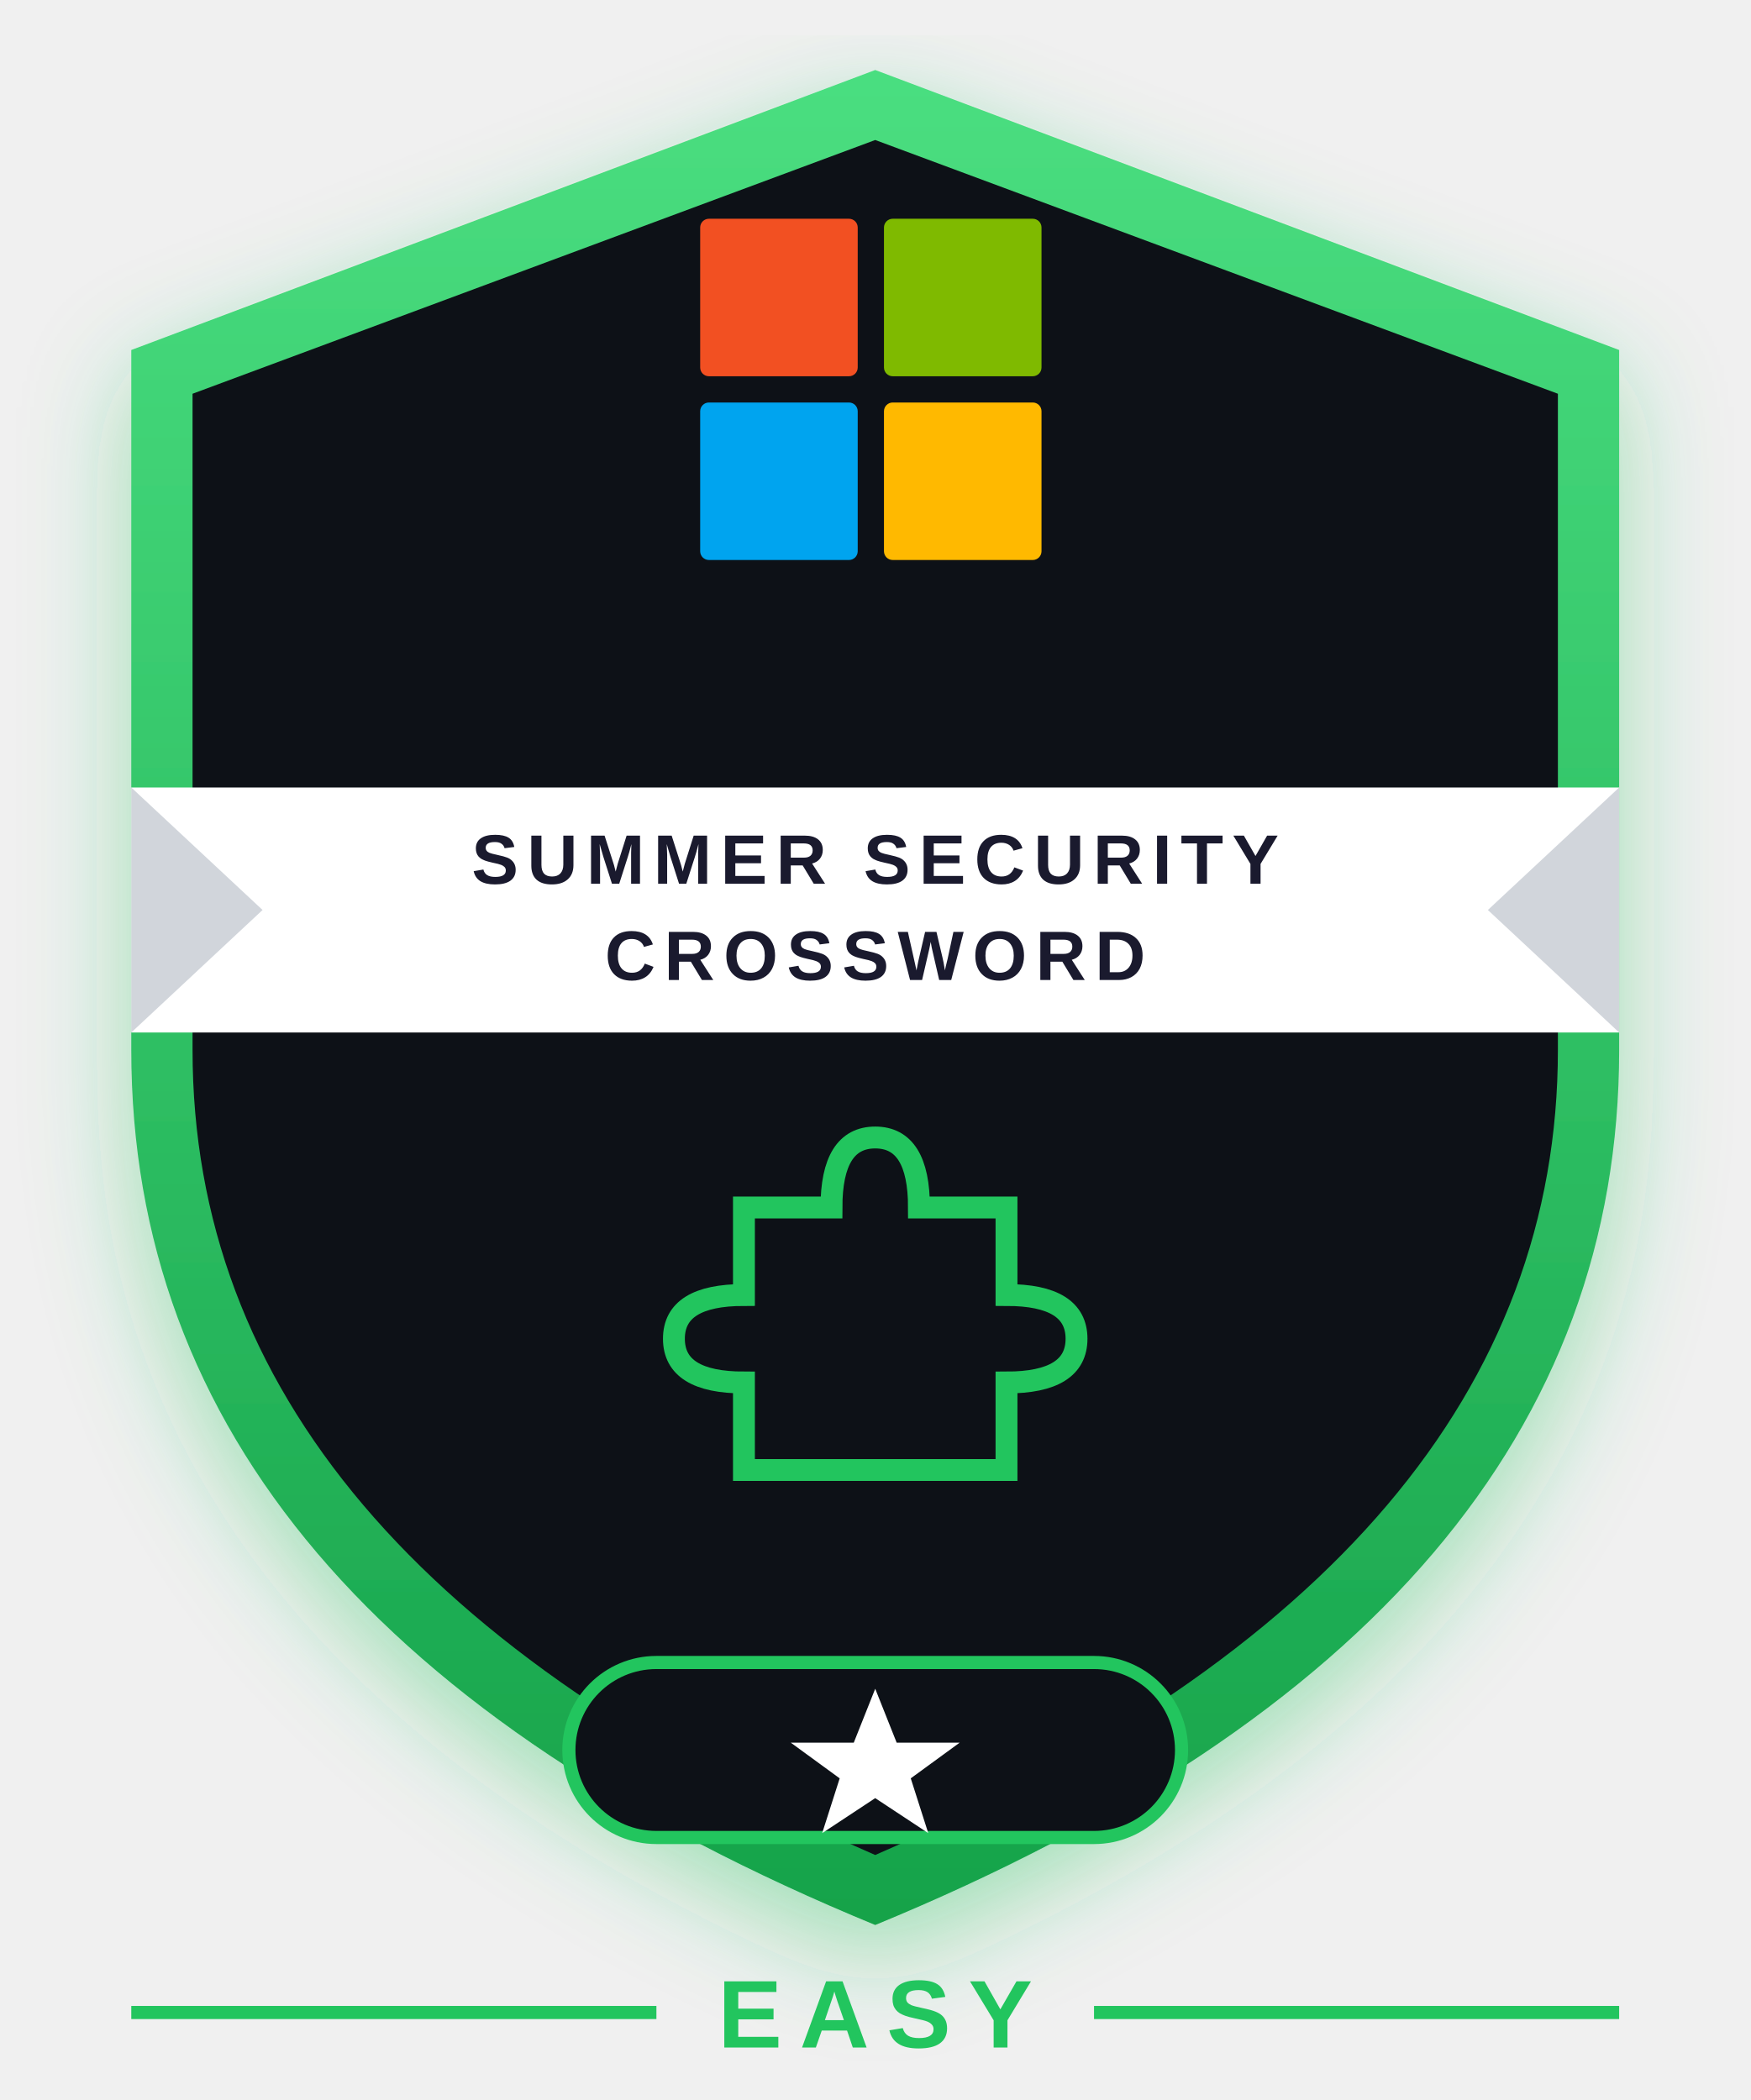
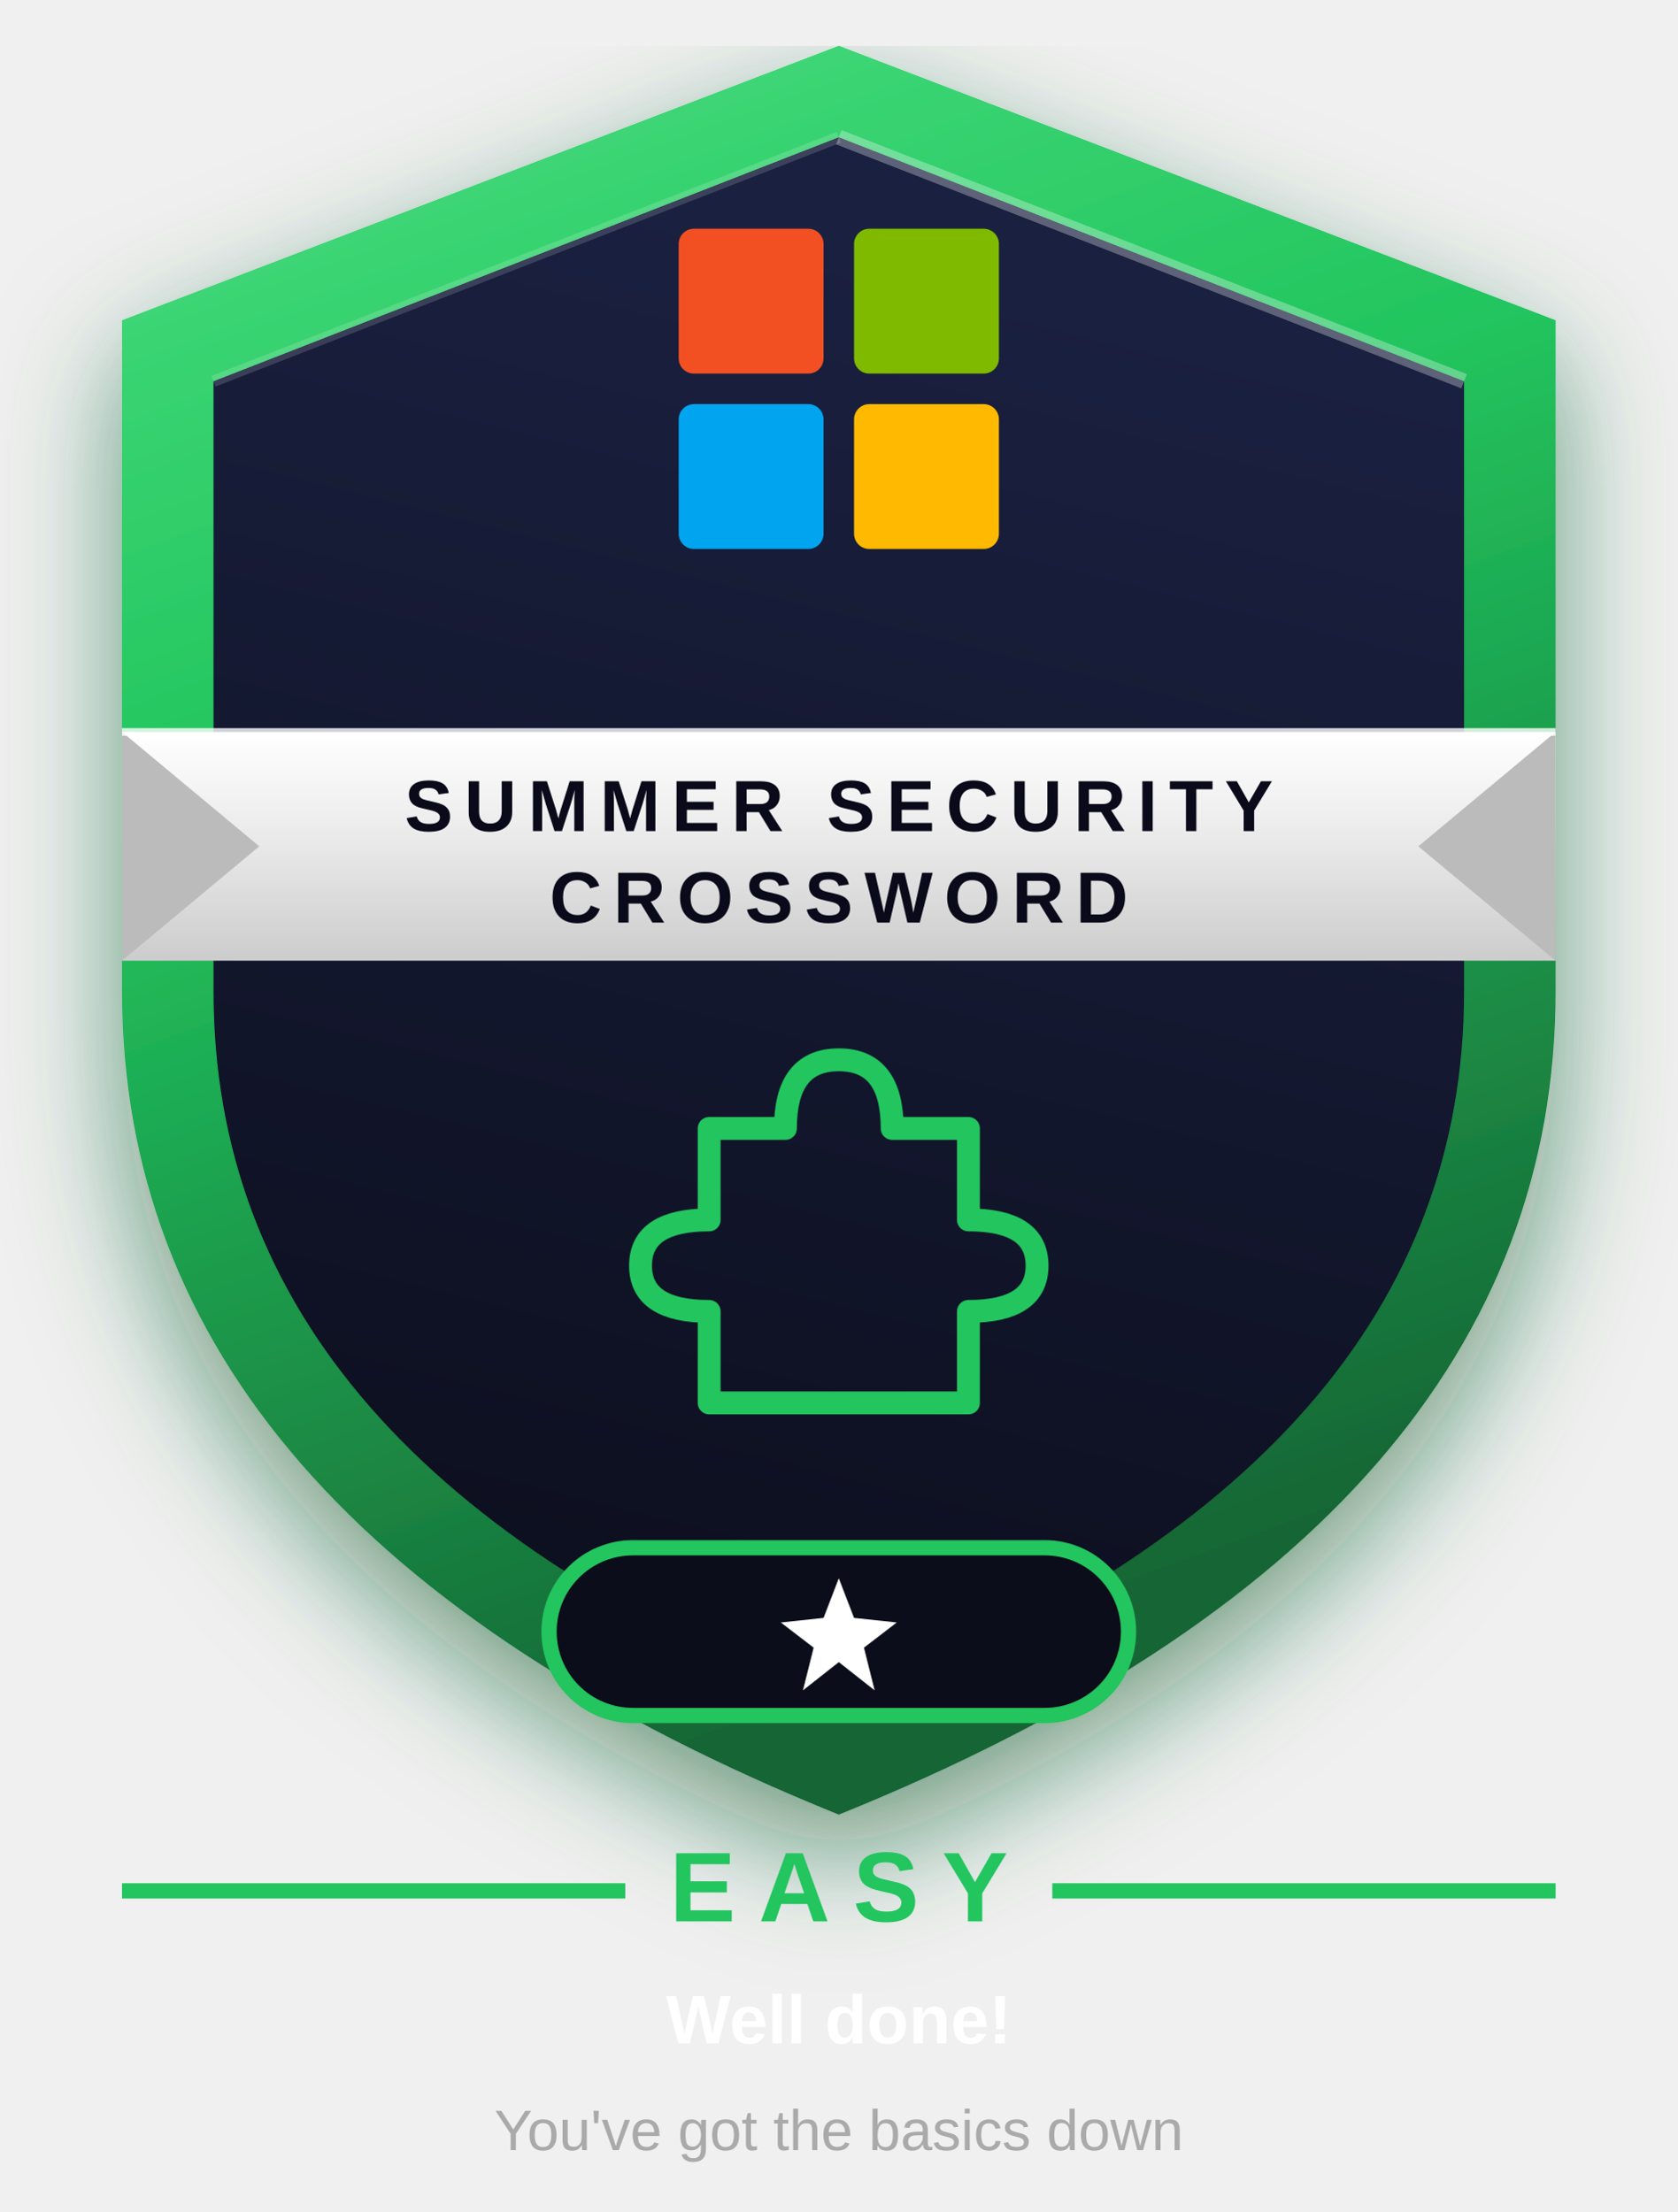
- <svg xmlns="http://www.w3.org/2000/svg" viewBox="0 0 200 240" width="200" height="240" role="img" aria-label="Easy badge">
+ <svg xmlns="http://www.w3.org/2000/svg" viewBox="0 0 220 290" width="220" height="290" role="img" aria-label="Easy badge">
  <defs>
-     <linearGradient id="border-easy" x1="0" y1="0" x2="0" y2="1">
+     <linearGradient id="outer-easy" x1="0" y1="0" x2="0.3" y2="1">
      <stop offset="0%" stop-color="#4ade80" />
-       <stop offset="100%" stop-color="#16a34a" />
+       <stop offset="40%" stop-color="#22c55e" />
+       <stop offset="100%" stop-color="#166534" />
    </linearGradient>
-     <clipPath id="shield-clip-easy">
-       <path d="M100,8 L185,40 L185,120 Q185,185 100,220 Q15,185 15,120 L15,40 Z" />
-     </clipPath>
-     <filter id="shadow-easy" x="-20%" y="-20%" width="140%" height="140%">
-       <feDropShadow dx="0" dy="4" stdDeviation="6" flood-color="#22c55e" flood-opacity="0.4" />
+     <linearGradient id="inner-easy" x1="0.2" y1="0" x2="0" y2="1">
+       <stop offset="0%" stop-color="#1a2040" />
+       <stop offset="100%" stop-color="#0b0d1a" />
+     </linearGradient>
+     <linearGradient id="ribbon-easy" x1="0" y1="0" x2="0" y2="1">
+       <stop offset="0%" stop-color="#ffffff" />
+       <stop offset="50%" stop-color="#e8e8e8" />
+       <stop offset="100%" stop-color="#cccccc" />
+     </linearGradient>
+     <filter id="glow-easy" x="-30%" y="-30%" width="160%" height="160%">
+       <feGaussianBlur stdDeviation="4" result="blur" />
+       <feComposite in="SourceGraphic" in2="blur" operator="over" />
+     </filter>
+     <filter id="shadow-easy">
+       <feDropShadow dx="0" dy="6" stdDeviation="8" flood-color="#166534" flood-opacity="0.6" />
    </filter>
  </defs>
-   <path d="M100,8 L185,40 L185,120 Q185,185 100,220 Q15,185 15,120 L15,40 Z" fill="url(#border-easy)" filter="url(#shadow-easy)" />
-   <path d="M100,16 L178,45 L178,120 Q178,178 100,212 Q22,178 22,120 L22,45 Z" fill="#0d1117" />
-   <rect x="80" y="25" width="18" height="18" fill="#f25022" rx="1" />
-   <rect x="101" y="25" width="18" height="18" fill="#7fba00" rx="1" />
-   <rect x="80" y="46" width="18" height="18" fill="#00a4ef" rx="1" />
-   <rect x="101" y="46" width="18" height="18" fill="#ffb900" rx="1" />
-   <polygon points="15,90 185,90 185,118 15,118" fill="#ffffff" />
-   <polygon points="15,90 30,104 15,118" fill="#d1d5db" />
-   <polygon points="185,90 170,104 185,118" fill="#d1d5db" />
-   <text x="100" y="101" font-family="Arial Black, Arial, sans-serif" font-size="8" font-weight="900" fill="#1a1a2e" text-anchor="middle" letter-spacing="1">SUMMER SECURITY</text>
-   <text x="100" y="112" font-family="Arial Black, Arial, sans-serif" font-size="8" font-weight="900" fill="#1a1a2e" text-anchor="middle" letter-spacing="1">CROSSWORD</text>
-   <path d="M85,138 L95,138 Q95,130 100,130 Q105,130 105,138 L115,138 L115,148 Q123,148 123,153 Q123,158 115,158 L115,168 L85,168 L85,158 Q77,158 77,153 Q77,148 85,148 Z" fill="none" stroke="#22c55e" stroke-width="2.5" />
-   <rect x="65" y="190" width="70" height="20" rx="10" fill="#0d1117" stroke="#22c55e" stroke-width="1.5" />
-   <path d="M100,193 L102.45,199.16 L109.65,199.16 L104.06,203.24 L106.06,209.5 L100,205.5 L93.94,209.5 L95.94,203.24 L90.35,199.16 L97.55,199.16 Z" fill="white" />
-   <line x1="15" y1="230" x2="75" y2="230" stroke="#22c55e" stroke-width="1.5" />
-   <text x="100" y="234" font-family="Arial Black, Arial, sans-serif" font-size="11" font-weight="900" fill="#22c55e" text-anchor="middle" letter-spacing="2">EASY</text>
-   <line x1="125" y1="230" x2="185" y2="230" stroke="#22c55e" stroke-width="1.5" />
+   <path d="M110,6 L204,42 L204,130 Q204,200 110,238 Q16,200 16,130 L16,42 Z" fill="url(#outer-easy)" filter="url(#shadow-easy)" />
+   <path d="M110,18 L192,50 L192,130 Q192,192 110,224 Q28,192 28,130 L28,50 Z" fill="url(#inner-easy)" />
+   <path d="M110,18 L192,50" stroke="rgba(255,255,255,0.3)" stroke-width="2" fill="none" />
+   <path d="M110,18 L28,50" stroke="rgba(255,255,255,0.15)" stroke-width="1.5" fill="none" />
+   <rect x="89" y="30" width="19" height="19" fill="#f25022" rx="2" />
+   <rect x="112" y="30" width="19" height="19" fill="#7fba00" rx="2" />
+   <rect x="89" y="53" width="19" height="19" fill="#00a4ef" rx="2" />
+   <rect x="112" y="53" width="19" height="19" fill="#ffb900" rx="2" />
+   <polygon points="16,96 204,96 204,126 16,126" fill="url(#ribbon-easy)" />
+   <polygon points="16,96 34,111 16,126" fill="#bbbbbb" />
+   <polygon points="204,96 186,111 204,126" fill="#bbbbbb" />
+   <line x1="16" y1="96" x2="204" y2="96" stroke="rgba(255,255,255,0.8)" stroke-width="1" />
+   <text x="110" y="109" font-family="Arial Black, Arial, sans-serif" font-size="9.5" font-weight="900" fill="#0a0a1a" text-anchor="middle" letter-spacing="1.5">SUMMER SECURITY</text>
+   <text x="110" y="121" font-family="Arial Black, Arial, sans-serif" font-size="9.5" font-weight="900" fill="#0a0a1a" text-anchor="middle" letter-spacing="1.5">CROSSWORD</text>
+   <path d="M93,148 L103,148 Q103,139 110,139 Q117,139 117,148 L127,148 L127,160 Q136,160 136,166 Q136,172 127,172 L127,184 L93,184 L93,172 Q84,172 84,166 Q84,160 93,160 Z" fill="none" stroke="#22c55e" stroke-width="3" stroke-linejoin="round" />
+   <rect x="72" y="203" width="76" height="22" rx="11" fill="#0b0d1a" stroke="#22c55e" stroke-width="2" />
+   <polygon points="110,207 112.0,212.2 117.6,212.8 113.3,216.1 114.7,221.7 110,218.0 105.3,221.7 106.7,216.1 102.4,212.8 108.0,212.2" fill="white" />
+   <line x1="16" y1="248" x2="82" y2="248" stroke="#22c55e" stroke-width="2" />
+   <text x="110" y="252" font-family="Arial Black, Arial, sans-serif" font-size="13" font-weight="900" fill="#22c55e" text-anchor="middle" letter-spacing="3">EASY</text>
+   <line x1="138" y1="248" x2="204" y2="248" stroke="#22c55e" stroke-width="2" />
+   <text x="110" y="268" font-family="Arial, sans-serif" font-size="9" font-weight="700" fill="#ffffff" text-anchor="middle">Well done!</text>
+   <text x="110" y="282" font-family="Arial, sans-serif" font-size="7.5" fill="#aaaaaa" text-anchor="middle">You've got the basics down</text>
</svg>
